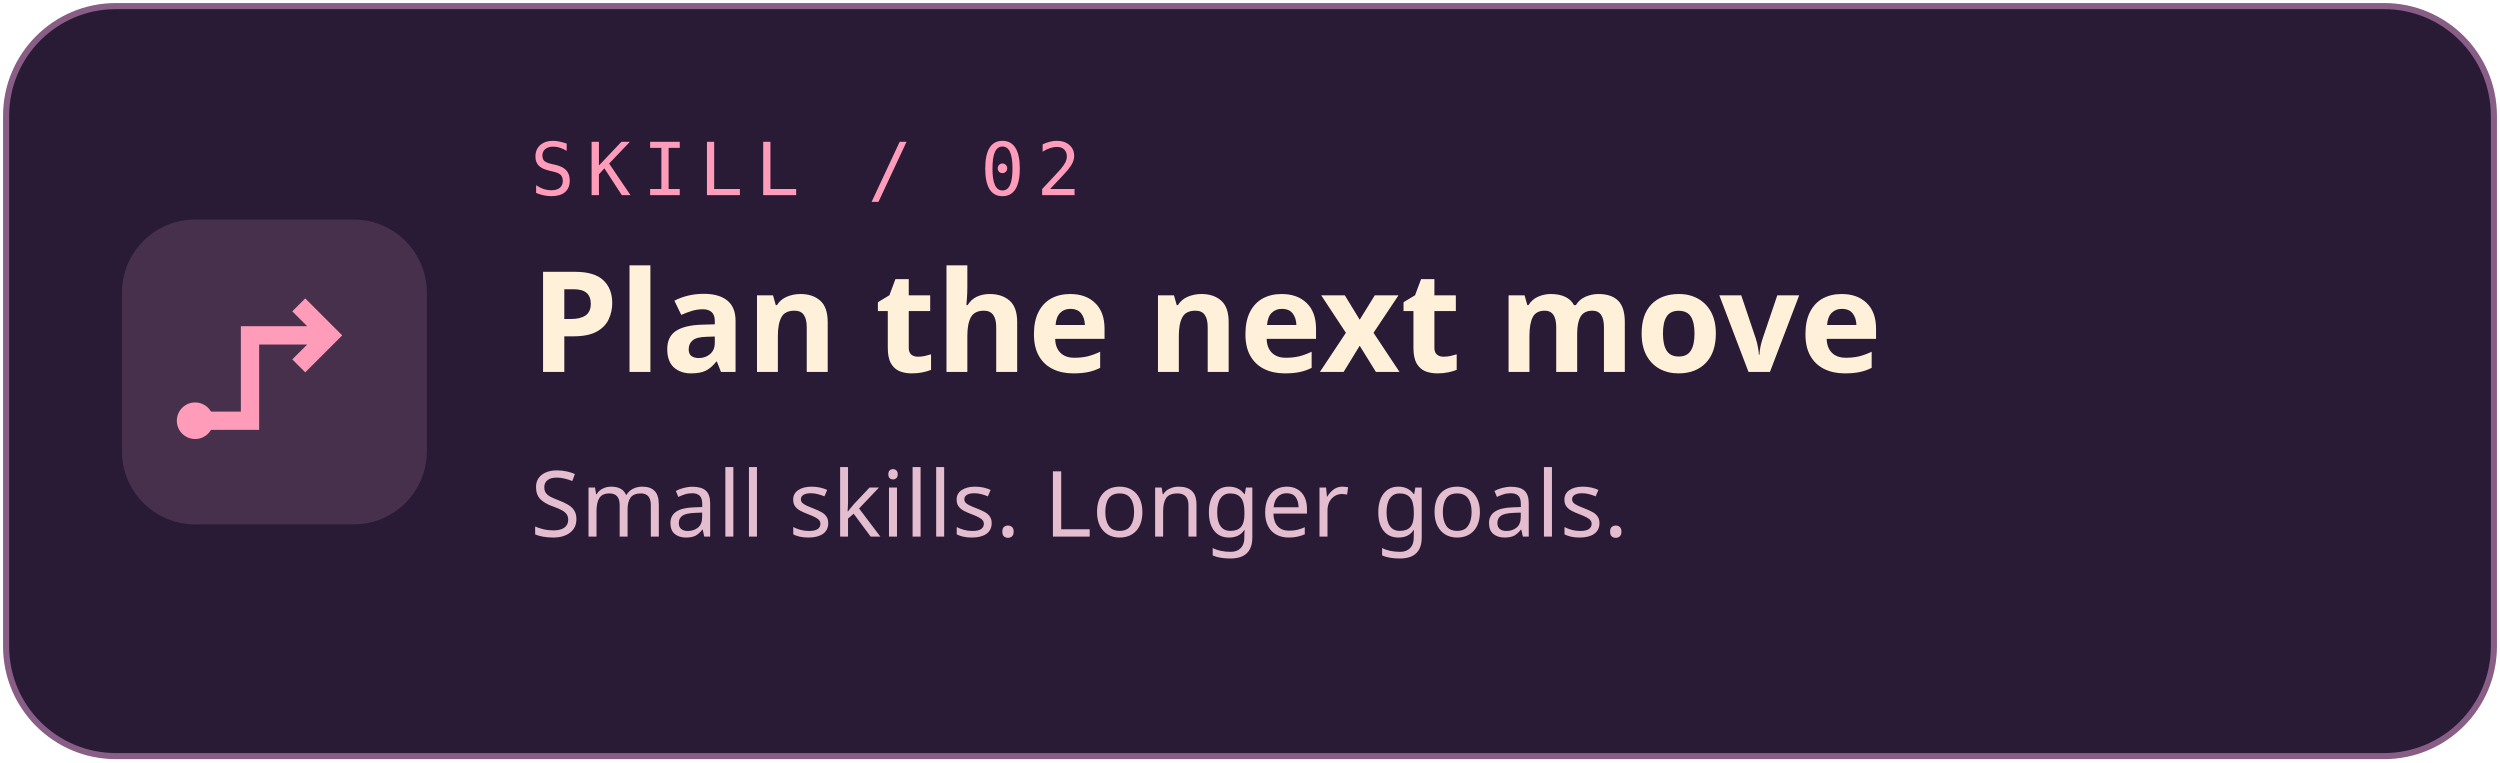
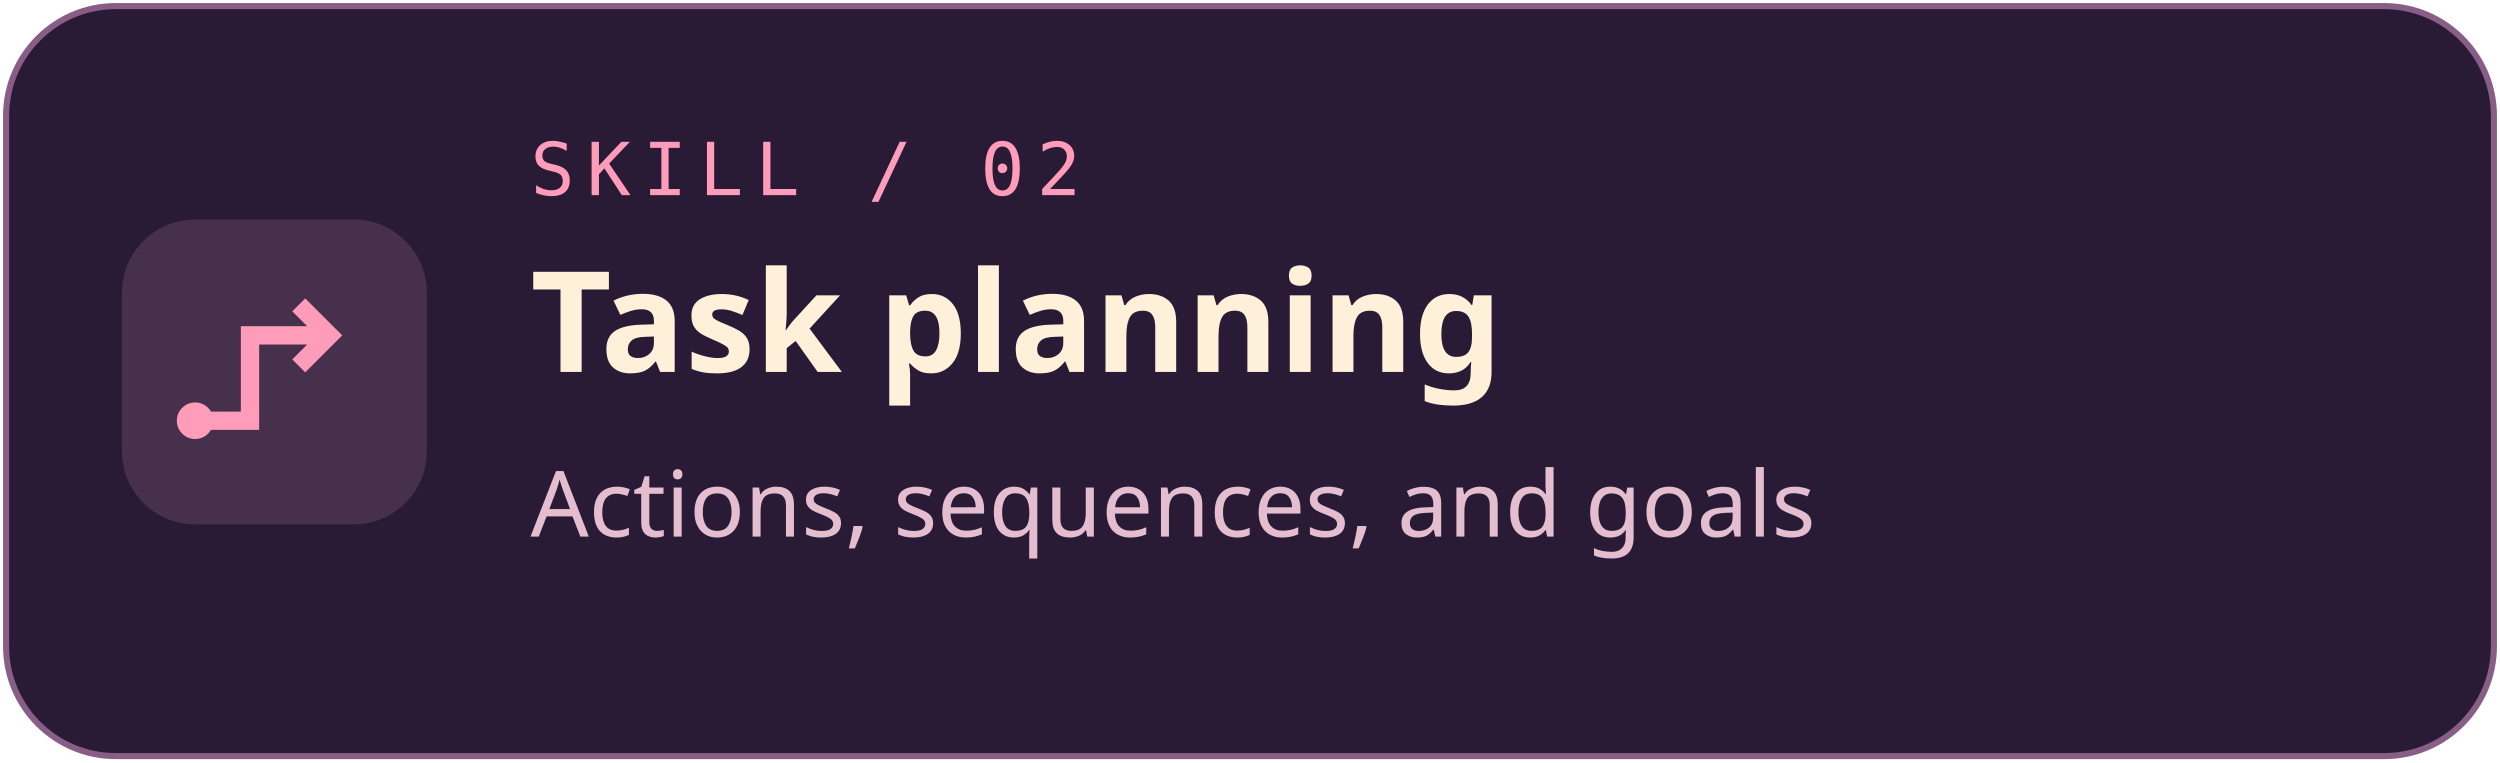
<svg xmlns="http://www.w3.org/2000/svg" viewBox="0 0 410 125">
  <style />
  <rect x="1" y="1" width="408" height="123" rx="18" fill="#291a36" stroke="#885d86" />
  <g transform="translate(20 36)" color="#ff9cb9">
    <rect width="50" height="50" rx="12" fill="#47304c" />
    <path d="M12 33h9V19h13m-5-5 5 5-5 5" fill="none" stroke="currentColor" stroke-width="3" />
    <circle cx="12" cy="33" r="3" fill="currentColor" />
  </g>
  <text x="87" y="32" font-family="monospace" letter-spacing="2" font-size="12" fill="#ff9cb9">SKILL / 02</text>
-   <text x="87" y="61" font-family="system-ui, sans-serif" font-size="23" font-weight="750" fill="#fff1d9">Plan the next move</text>
-   <text x="87" y="88" font-family="system-ui, sans-serif" font-size="15" fill="#e4bdcf">Small skills. Longer goals.</text>
+   <text x="87" y="61" font-family="system-ui, sans-serif" font-size="23" font-weight="750" fill="#fff1d9">Task planning</text>
+   <text x="87" y="88" font-family="system-ui, sans-serif" font-size="15" fill="#e4bdcf">Actions, sequences, and goals</text>
</svg>
